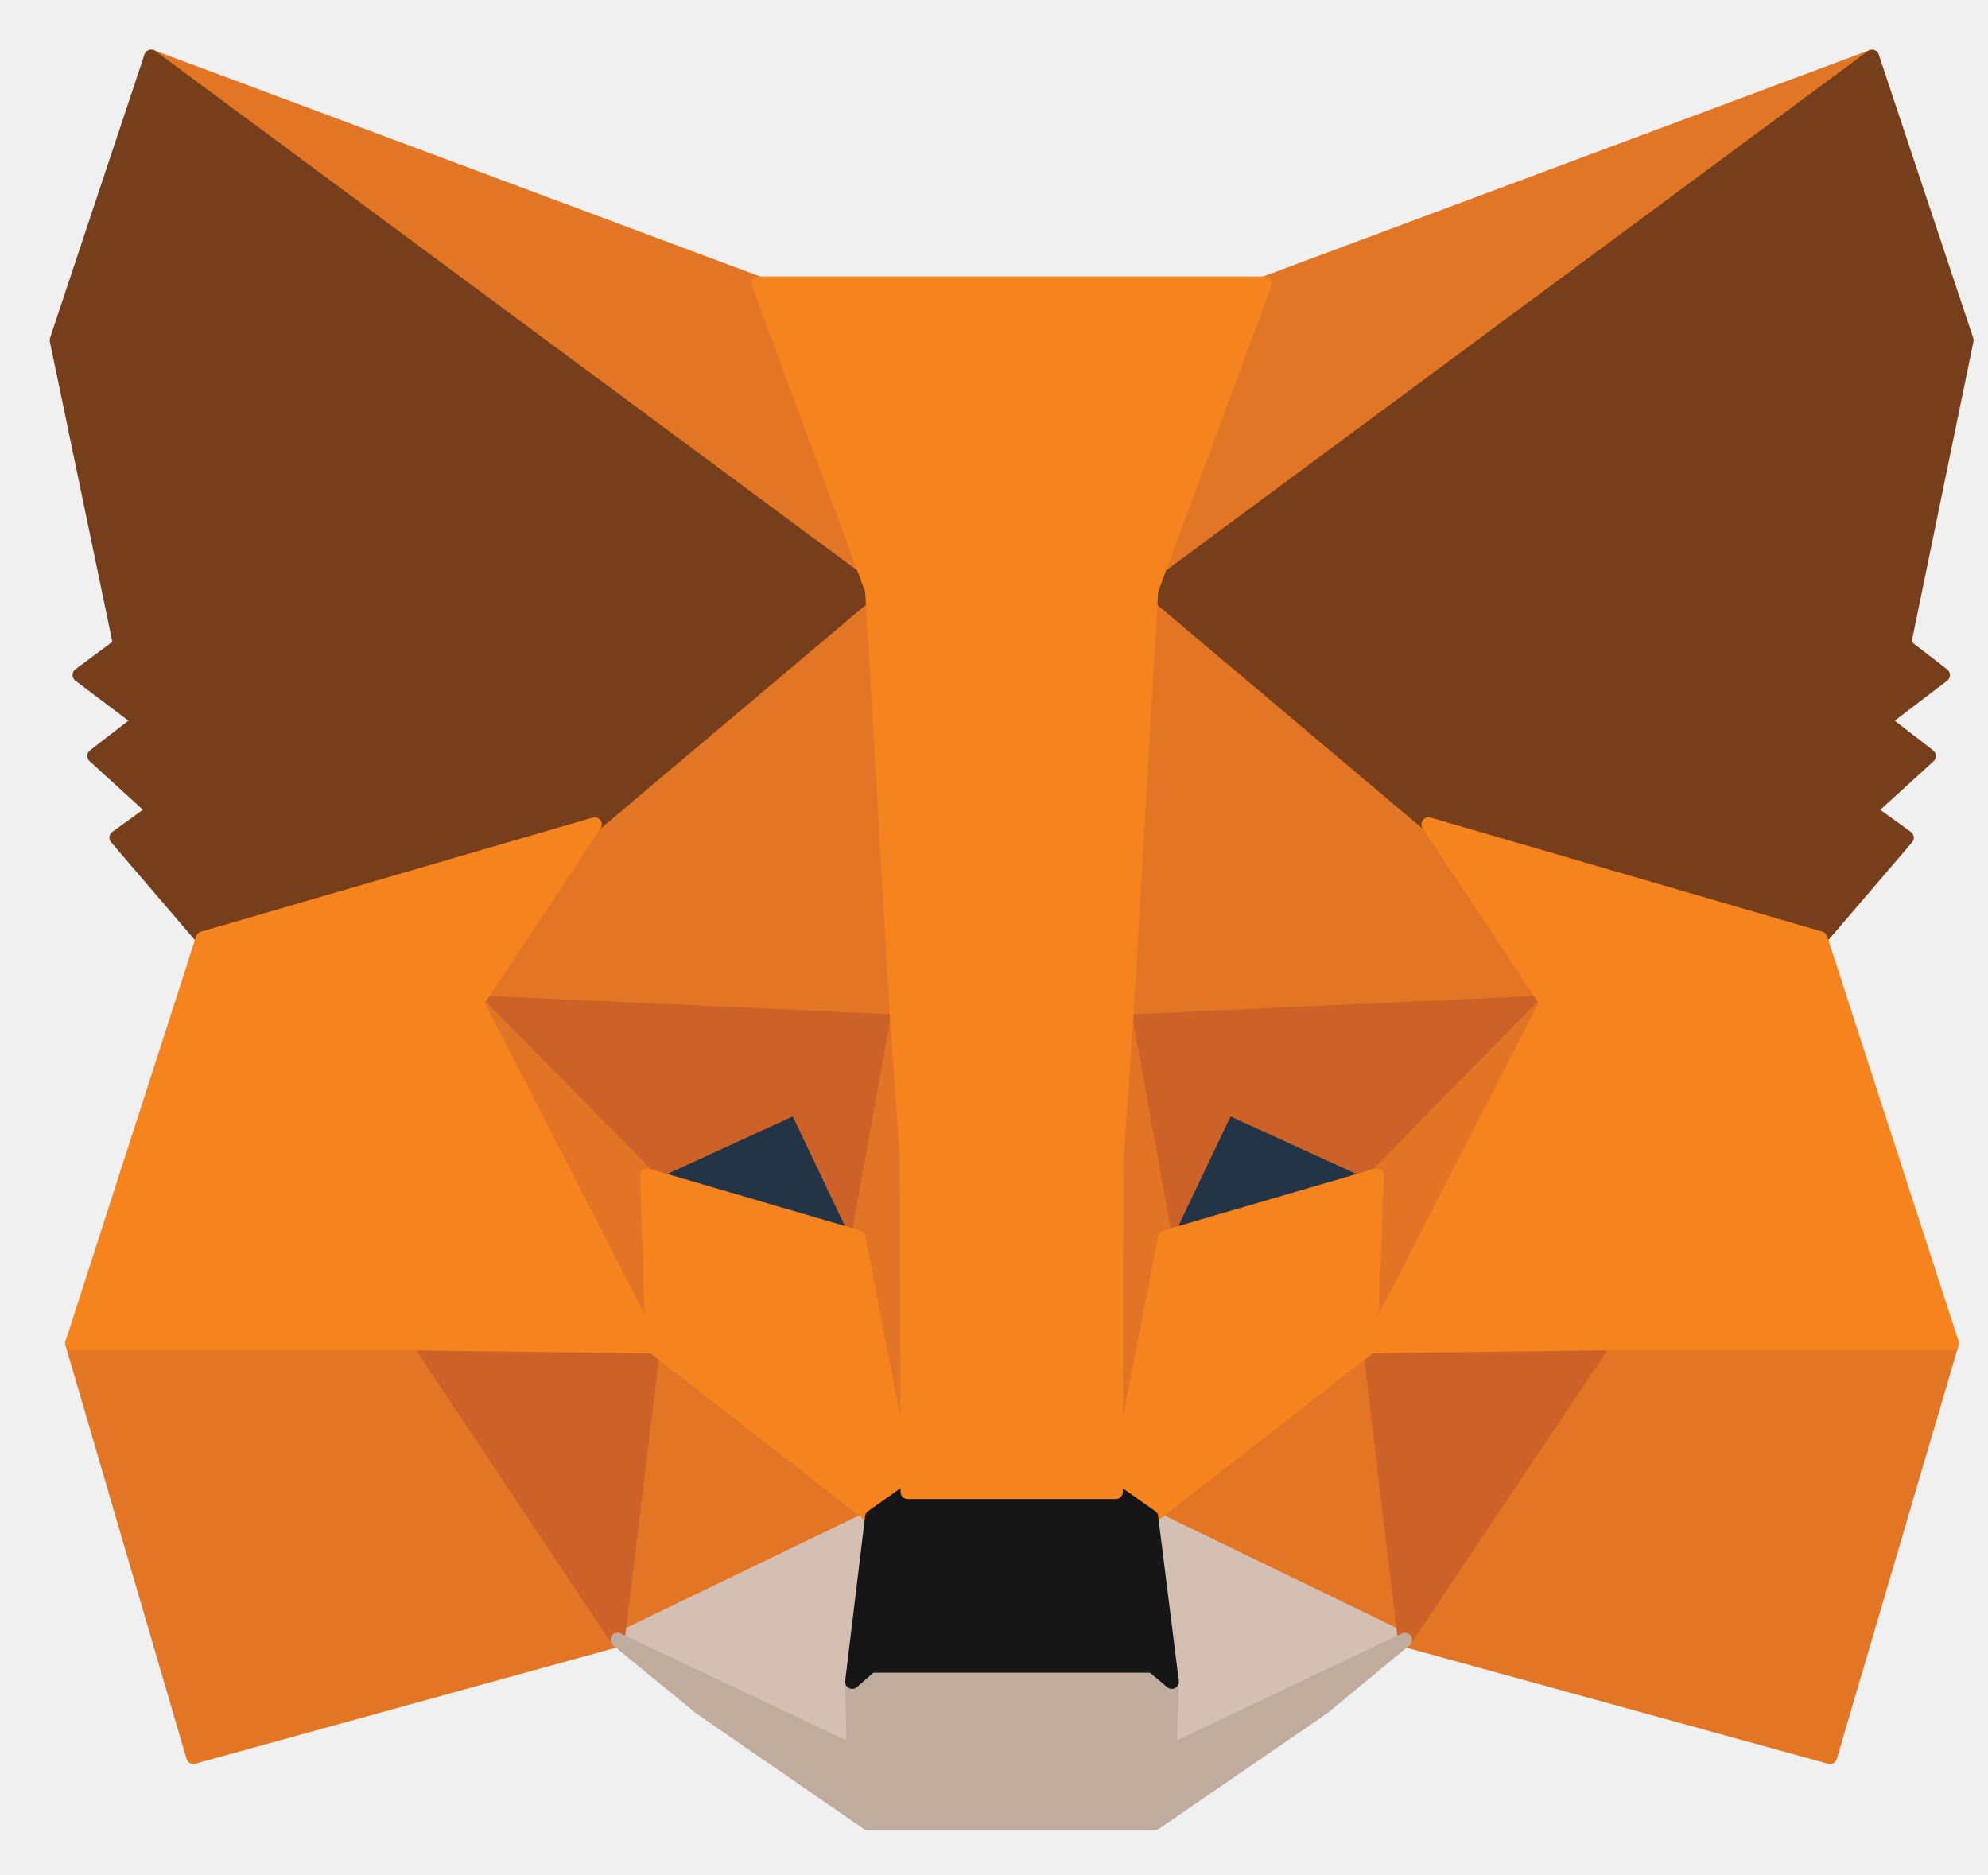
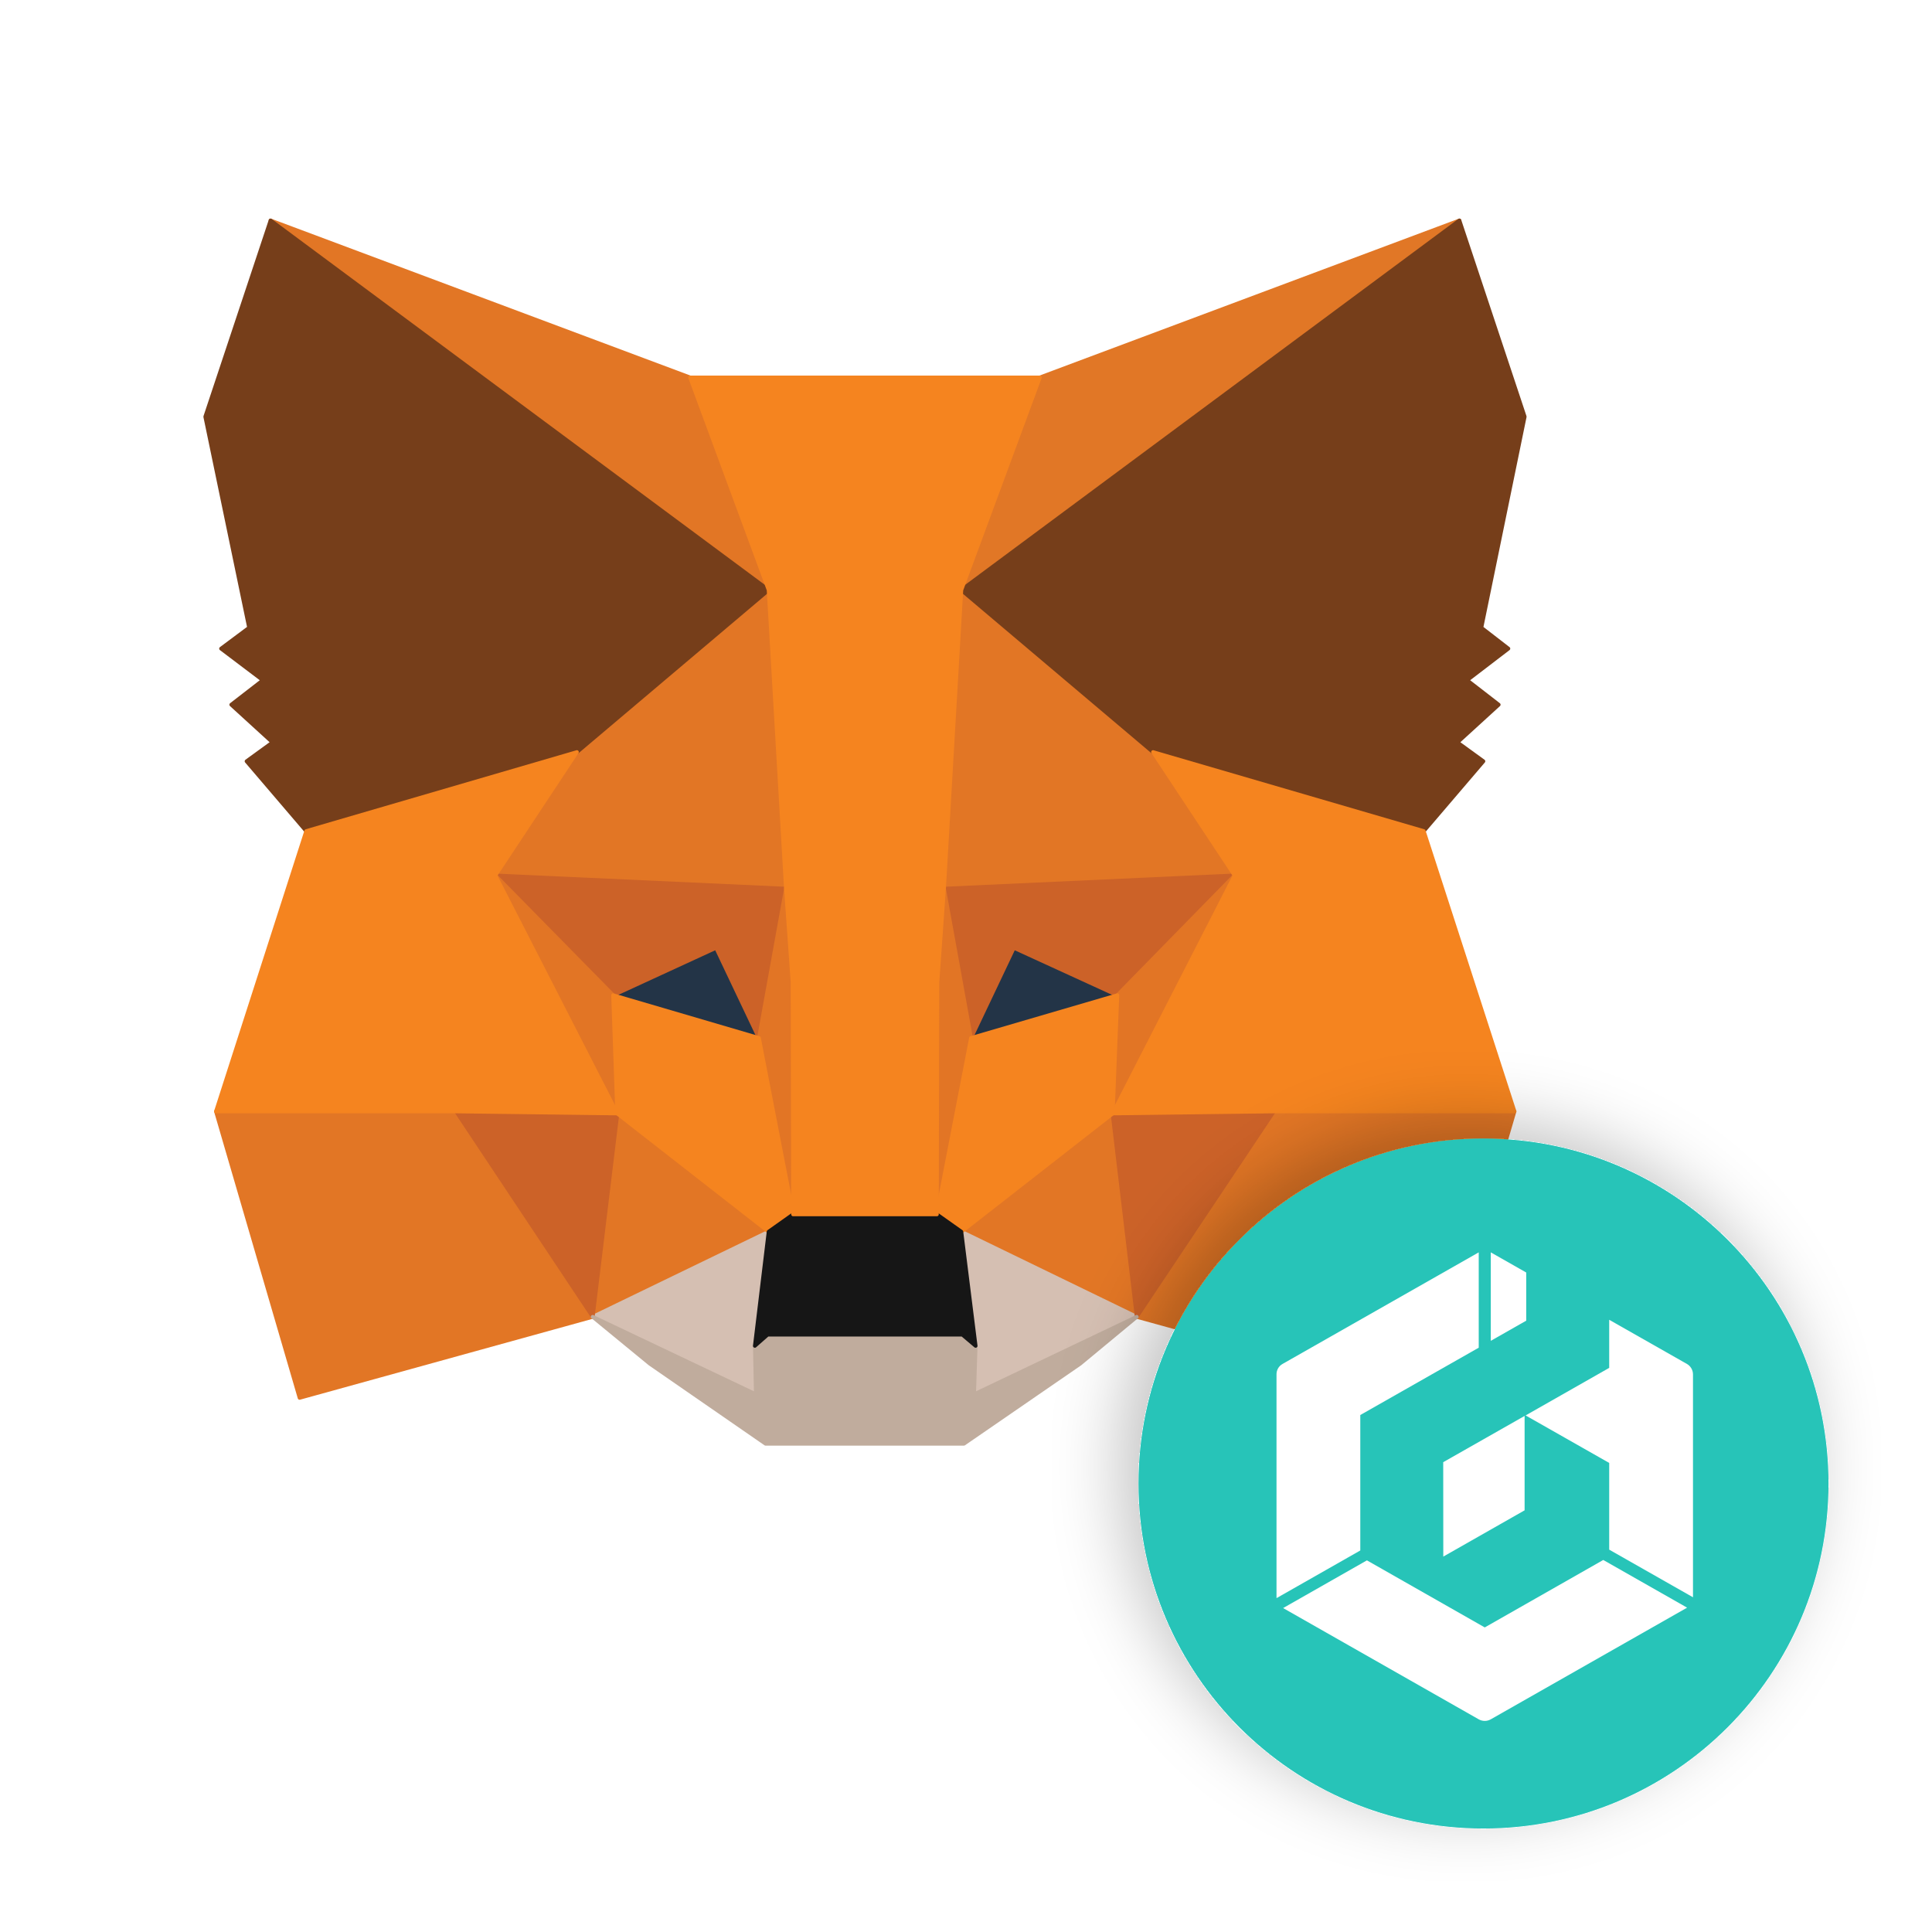
- <svg xmlns="http://www.w3.org/2000/svg" fill="none" height="33" viewBox="0 0 35 33" width="35">
-   <g stroke-linecap="round" stroke-linejoin="round" stroke-width=".25">
-     <path d="m32.958 1-13.134 9.718 2.442-5.727z" fill="#e17726" stroke="#e17726" />
-     <g fill="#e27625" stroke="#e27625">
-       <path d="m2.663 1 13.017 9.809-2.325-5.818z" />
-       <path d="m28.23 23.534-3.495 5.339 7.483 2.06 2.144-7.282z" />
-       <path d="m1.273 23.65 2.131 7.282 7.47-2.06-3.482-5.339z" />
-       <path d="m10.471 14.515-2.079 3.136 7.405.337-.247-7.969z" />
-       <path d="m25.151 14.515-5.157-4.587-.169 8.06 7.405-.337z" />
-       <path d="m10.873 28.872 4.482-2.164-3.858-3.006z" />
-       <path d="m20.266 26.708 4.469 2.164-.611-5.17z" />
-     </g>
-     <path d="m24.735 28.872-4.469-2.164.364 2.902-.039 1.231z" fill="#d5bfb2" stroke="#d5bfb2" />
-     <path d="m10.873 28.872 4.157 1.97-.026-1.231.351-2.902z" fill="#d5bfb2" stroke="#d5bfb2" />
-     <path d="m15.108 21.784-3.716-1.088 2.624-1.205z" fill="#233447" stroke="#233447" />
-     <path d="m20.513 21.784 1.091-2.293 2.637 1.205z" fill="#233447" stroke="#233447" />
-     <path d="m10.873 28.872.649-5.339-4.131.117z" fill="#cc6228" stroke="#cc6228" />
-     <path d="m24.098 23.534.637 5.339 3.495-5.222z" fill="#cc6228" stroke="#cc6228" />
-     <path d="m27.229 17.651-7.405.337.689 3.797 1.091-2.293 2.637 1.205z" fill="#cc6228" stroke="#cc6228" />
-     <path d="m11.393 20.696 2.624-1.205 1.091 2.293.689-3.797-7.405-.337z" fill="#cc6228" stroke="#cc6228" />
-     <path d="m8.392 17.651 3.105 6.051-.104-3.006z" fill="#e27525" stroke="#e27525" />
-     <path d="m24.241 20.696-.117 3.006 3.105-6.051z" fill="#e27525" stroke="#e27525" />
-     <path d="m15.797 17.988-.689 3.797.87 4.483.195-5.909z" fill="#e27525" stroke="#e27525" />
-     <path d="m19.824 17.988-.364 2.358.182 5.922.87-4.483z" fill="#e27525" stroke="#e27525" />
-     <path d="m20.513 21.784-.87 4.483.624.441 3.858-3.006.117-3.006z" fill="#f5841f" stroke="#f5841f" />
-     <path d="m11.393 20.696.104 3.006 3.858 3.006.624-.441-.87-4.483z" fill="#f5841f" stroke="#f5841f" />
-     <path d="m20.591 30.842.039-1.231-.338-.285h-4.963l-.325.285.026 1.231-4.157-1.97 1.455 1.192 2.949 2.034h5.054l2.962-2.034 1.442-1.192z" fill="#c0ac9d" stroke="#c0ac9d" />
-     <path d="m20.266 26.708-.624-.441h-3.663l-.624.441-.351 2.902.325-.285h4.963l.338.285z" fill="#161616" stroke="#161616" />
-     <path d="m33.517 11.353 1.104-5.364-1.663-4.989-12.692 9.394 4.885 4.12 6.898 2.009 1.52-1.775-.663-.479 1.052-.959-.805-.622 1.052-.803z" fill="#763e1a" stroke="#763e1a" />
-     <path d="m1 5.989 1.117 5.364-.715.531 1.065.803-.805.622 1.052.959-.663.479 1.52 1.775 6.898-2.009 4.885-4.12-12.692-9.394z" fill="#763e1a" stroke="#763e1a" />
-     <path d="m32.049 16.523-6.898-2.009 2.079 3.136-3.105 6.051 4.105-.052h6.132z" fill="#f5841f" stroke="#f5841f" />
-     <path d="m10.47 14.515-6.898 2.009-2.299 7.127h6.119l4.105.052-3.105-6.051z" fill="#f5841f" stroke="#f5841f" />
-     <path d="m19.824 17.988.442-7.593 2.001-5.403h-8.912l2.001 5.403.442 7.593.169 2.384.013 5.896h3.663l.013-5.896z" fill="#f5841f" stroke="#f5841f" />
+ <svg xmlns="http://www.w3.org/2000/svg" width="128" height="128" viewBox="0 0 128 128" fill="none">
+   <rect width="128" height="128" fill="white" />
+   <path d="M96.691 14.606L62.543 39.933L68.893 25.007L96.691 14.606Z" fill="#E17726" stroke="#E17726" stroke-width="0.25" stroke-linecap="round" stroke-linejoin="round" />
+   <path d="M17.924 14.606L51.768 40.169L45.722 25.007L17.924 14.606Z" fill="#E27625" stroke="#E27625" stroke-width="0.25" stroke-linecap="round" stroke-linejoin="round" />
+   <path d="M84.397 73.33L75.311 87.243L94.766 92.612L100.339 73.634L84.397 73.33Z" fill="#E27625" stroke="#E27625" stroke-width="0.25" stroke-linecap="round" stroke-linejoin="round" />
+   <path d="M14.309 73.634L19.849 92.612L39.271 87.243L30.218 73.33L14.309 73.634Z" fill="#E27625" stroke="#E27625" stroke-width="0.25" stroke-linecap="round" stroke-linejoin="round" />
+   <path d="M38.224 49.827L32.819 57.999L52.072 58.877L51.43 38.109L38.224 49.827Z" fill="#E27625" stroke="#E27625" stroke-width="0.25" stroke-linecap="round" stroke-linejoin="round" />
+   <path d="M76.391 49.827L62.982 37.873L62.543 58.877L81.796 57.999L76.391 49.827Z" fill="#E27625" stroke="#E27625" stroke-width="0.25" stroke-linecap="round" stroke-linejoin="round" />
+   <path d="M39.27 87.243L50.923 81.604L40.892 73.769L39.27 87.243Z" fill="#E27625" stroke="#E27625" stroke-width="0.25" stroke-linecap="round" stroke-linejoin="round" />
+   <path d="M63.691 81.604L75.311 87.243L73.723 73.769L63.691 81.604Z" fill="#E27625" stroke="#E27625" stroke-width="0.25" stroke-linecap="round" stroke-linejoin="round" />
+   <path d="M75.311 87.243L63.691 81.603L64.637 89.168L64.536 92.376L75.311 87.243Z" fill="#D5BFB2" stroke="#D5BFB2" stroke-width="0.25" stroke-linecap="round" stroke-linejoin="round" />
+   <path d="M39.27 87.243L50.079 92.376L50.012 89.168L50.924 81.603L39.27 87.243Z" fill="#D5BFB2" stroke="#D5BFB2" stroke-width="0.25" stroke-linecap="round" stroke-linejoin="round" />
+   <path d="M50.282 68.771L40.622 65.934L47.445 62.794L50.282 68.771Z" fill="#233447" stroke="#233447" stroke-width="0.25" stroke-linecap="round" stroke-linejoin="round" />
+   <path d="M64.333 68.771L67.17 62.794L74.027 65.934L64.333 68.771Z" fill="#233447" stroke="#233447" stroke-width="0.25" stroke-linecap="round" stroke-linejoin="round" />
+   <path d="M39.271 87.243L40.959 73.33L30.218 73.634L39.271 87.243Z" fill="#CC6228" stroke="#CC6228" stroke-width="0.25" stroke-linecap="round" stroke-linejoin="round" />
+   <path d="M73.656 73.33L75.311 87.243L84.397 73.634L73.656 73.33Z" fill="#CC6228" stroke="#CC6228" stroke-width="0.25" stroke-linecap="round" stroke-linejoin="round" />
+   <path d="M81.796 57.999L62.543 58.877L64.333 68.771L67.17 62.794L74.027 65.935L81.796 57.999Z" fill="#CC6228" stroke="#CC6228" stroke-width="0.25" stroke-linecap="round" stroke-linejoin="round" />
+   <path d="M40.622 65.935L47.444 62.794L50.282 68.771L52.072 58.877L32.819 57.999L40.622 65.935Z" fill="#CC6228" stroke="#CC6228" stroke-width="0.25" stroke-linecap="round" stroke-linejoin="round" />
+   <path d="M32.819 57.999L40.892 73.769L40.622 65.935L32.819 57.999Z" fill="#E27525" stroke="#E27525" stroke-width="0.25" stroke-linecap="round" stroke-linejoin="round" />
+   <path d="M74.027 65.935L73.723 73.769L81.796 57.999L74.027 65.935Z" fill="#E27525" stroke="#E27525" stroke-width="0.25" stroke-linecap="round" stroke-linejoin="round" />
+   <path d="M52.072 58.877L50.282 68.771L52.545 80.455L53.052 65.057L52.072 58.877Z" fill="#E27525" stroke="#E27525" stroke-width="0.25" stroke-linecap="round" stroke-linejoin="round" />
+   <path d="M62.543 58.877L61.597 65.023L62.07 80.455L64.333 68.771L62.543 58.877Z" fill="#E27525" stroke="#E27525" stroke-width="0.25" stroke-linecap="round" stroke-linejoin="round" />
+   <path d="M64.333 68.771L62.07 80.455L63.691 81.603L73.723 73.769L74.027 65.935L64.333 68.771Z" fill="#F5841F" stroke="#F5841F" stroke-width="0.25" stroke-linecap="round" stroke-linejoin="round" />
+   <path d="M40.622 65.935L40.892 73.769L50.924 81.603L52.545 80.455L50.282 68.771L40.622 65.935Z" fill="#F5841F" stroke="#F5841F" stroke-width="0.25" stroke-linecap="round" stroke-linejoin="round" />
+   <path d="M64.536 92.376L64.637 89.168L63.759 88.425H50.856L50.012 89.168L50.079 92.376L39.27 87.243L43.054 90.35L50.721 95.652H63.86L71.561 90.35L75.311 87.243L64.536 92.376Z" fill="#C0AC9D" stroke="#C0AC9D" stroke-width="0.25" stroke-linecap="round" stroke-linejoin="round" />
+   <path d="M63.691 81.603L62.07 80.455H52.545L50.924 81.603L50.011 89.167L50.856 88.424H63.759L64.637 89.167L63.691 81.603Z" fill="#161616" stroke="#161616" stroke-width="0.25" stroke-linecap="round" stroke-linejoin="round" />
+   <path d="M98.144 41.587L101.015 27.607L96.691 14.606L63.691 39.089L76.391 49.827L94.327 55.061L98.279 50.435L96.556 49.185L99.292 46.687L97.198 45.066L99.934 42.972L98.144 41.587Z" fill="#763E1A" stroke="#763E1A" stroke-width="0.25" stroke-linecap="round" stroke-linejoin="round" />
+   <path d="M13.6 27.607L16.505 41.587L14.647 42.972L17.417 45.066L15.323 46.687L18.059 49.185L16.336 50.435L20.288 55.061L38.224 49.827L50.924 39.089L17.924 14.606L13.6 27.607Z" fill="#763E1A" stroke="#763E1A" stroke-width="0.25" stroke-linecap="round" stroke-linejoin="round" />
+   <path d="M94.327 55.061L76.392 49.827L81.796 57.999L73.723 73.769L84.397 73.634H100.34L94.327 55.061Z" fill="#F5841F" stroke="#F5841F" stroke-width="0.25" stroke-linecap="round" stroke-linejoin="round" />
+   <path d="M38.223 49.827L20.288 55.061L14.309 73.634H30.218L40.892 73.769L32.819 57.999L38.223 49.827Z" fill="#F5841F" stroke="#F5841F" stroke-width="0.25" stroke-linecap="round" stroke-linejoin="round" />
+   <path d="M62.543 58.877L63.691 39.088L68.893 25.007H45.722L50.924 39.088L52.072 58.877L52.511 65.09L52.545 80.455H62.07L62.104 65.09L62.543 58.877Z" fill="#F5841F" stroke="#F5841F" stroke-width="0.25" stroke-linecap="round" stroke-linejoin="round" />
+   <g filter="url(#filter0_d_2463_25156)">
+     <rect x="75.429" y="75.429" width="45.714" height="45.714" rx="22.857" fill="#27C4B8" />
  </g>
+   <path d="M98.768 88.834L101.116 87.498V84.307L98.768 82.972V88.834Z" fill="white" />
+   <path d="M90.123 102.723V93.749L97.97 89.288V82.972L84.97 90.366C84.722 90.505 84.572 90.767 84.572 91.047V105.835C84.572 105.848 84.576 105.865 84.576 105.879L90.123 102.723Z" fill="white" />
+   <path d="M106.22 103.352L98.369 107.821L90.562 103.378L85.01 106.538L97.97 113.91C98.094 113.98 98.231 114.015 98.369 114.015C98.506 114.015 98.644 113.98 98.767 113.91L111.767 106.516C111.772 106.516 111.772 106.512 111.776 106.512L106.22 103.352Z" fill="white" />
+   <path d="M111.767 90.367L106.614 87.439V90.625L101.075 93.776L106.614 96.923V102.668L112.165 105.823V91.048C112.161 90.769 112.01 90.507 111.767 90.367Z" fill="white" />
+   <path d="M95.617 96.873L95.622 103.128L101.009 100.063V93.809L95.617 96.873Z" fill="white" />
+   <defs>
+     <filter id="filter0_d_2463_25156" x="69.714" y="69.714" width="54.857" height="54.857" filterUnits="userSpaceOnUse" color-interpolation-filters="sRGB">
+       <feFlood flood-opacity="0" result="BackgroundImageFix" />
+       <feColorMatrix in="SourceAlpha" type="matrix" values="0 0 0 0 0 0 0 0 0 0 0 0 0 0 0 0 0 0 127 0" result="hardAlpha" />
+       <feOffset dx="-1.143" dy="-1.143" />
+       <feGaussianBlur stdDeviation="2.286" />
+       <feComposite in2="hardAlpha" operator="out" />
+       <feColorMatrix type="matrix" values="0 0 0 0 0 0 0 0 0 0 0 0 0 0 0 0 0 0 0.24 0" />
+       <feBlend mode="normal" in2="BackgroundImageFix" result="effect1_dropShadow_2463_25156" />
+       <feBlend mode="normal" in="SourceGraphic" in2="effect1_dropShadow_2463_25156" result="shape" />
+     </filter>
+   </defs>
</svg>
